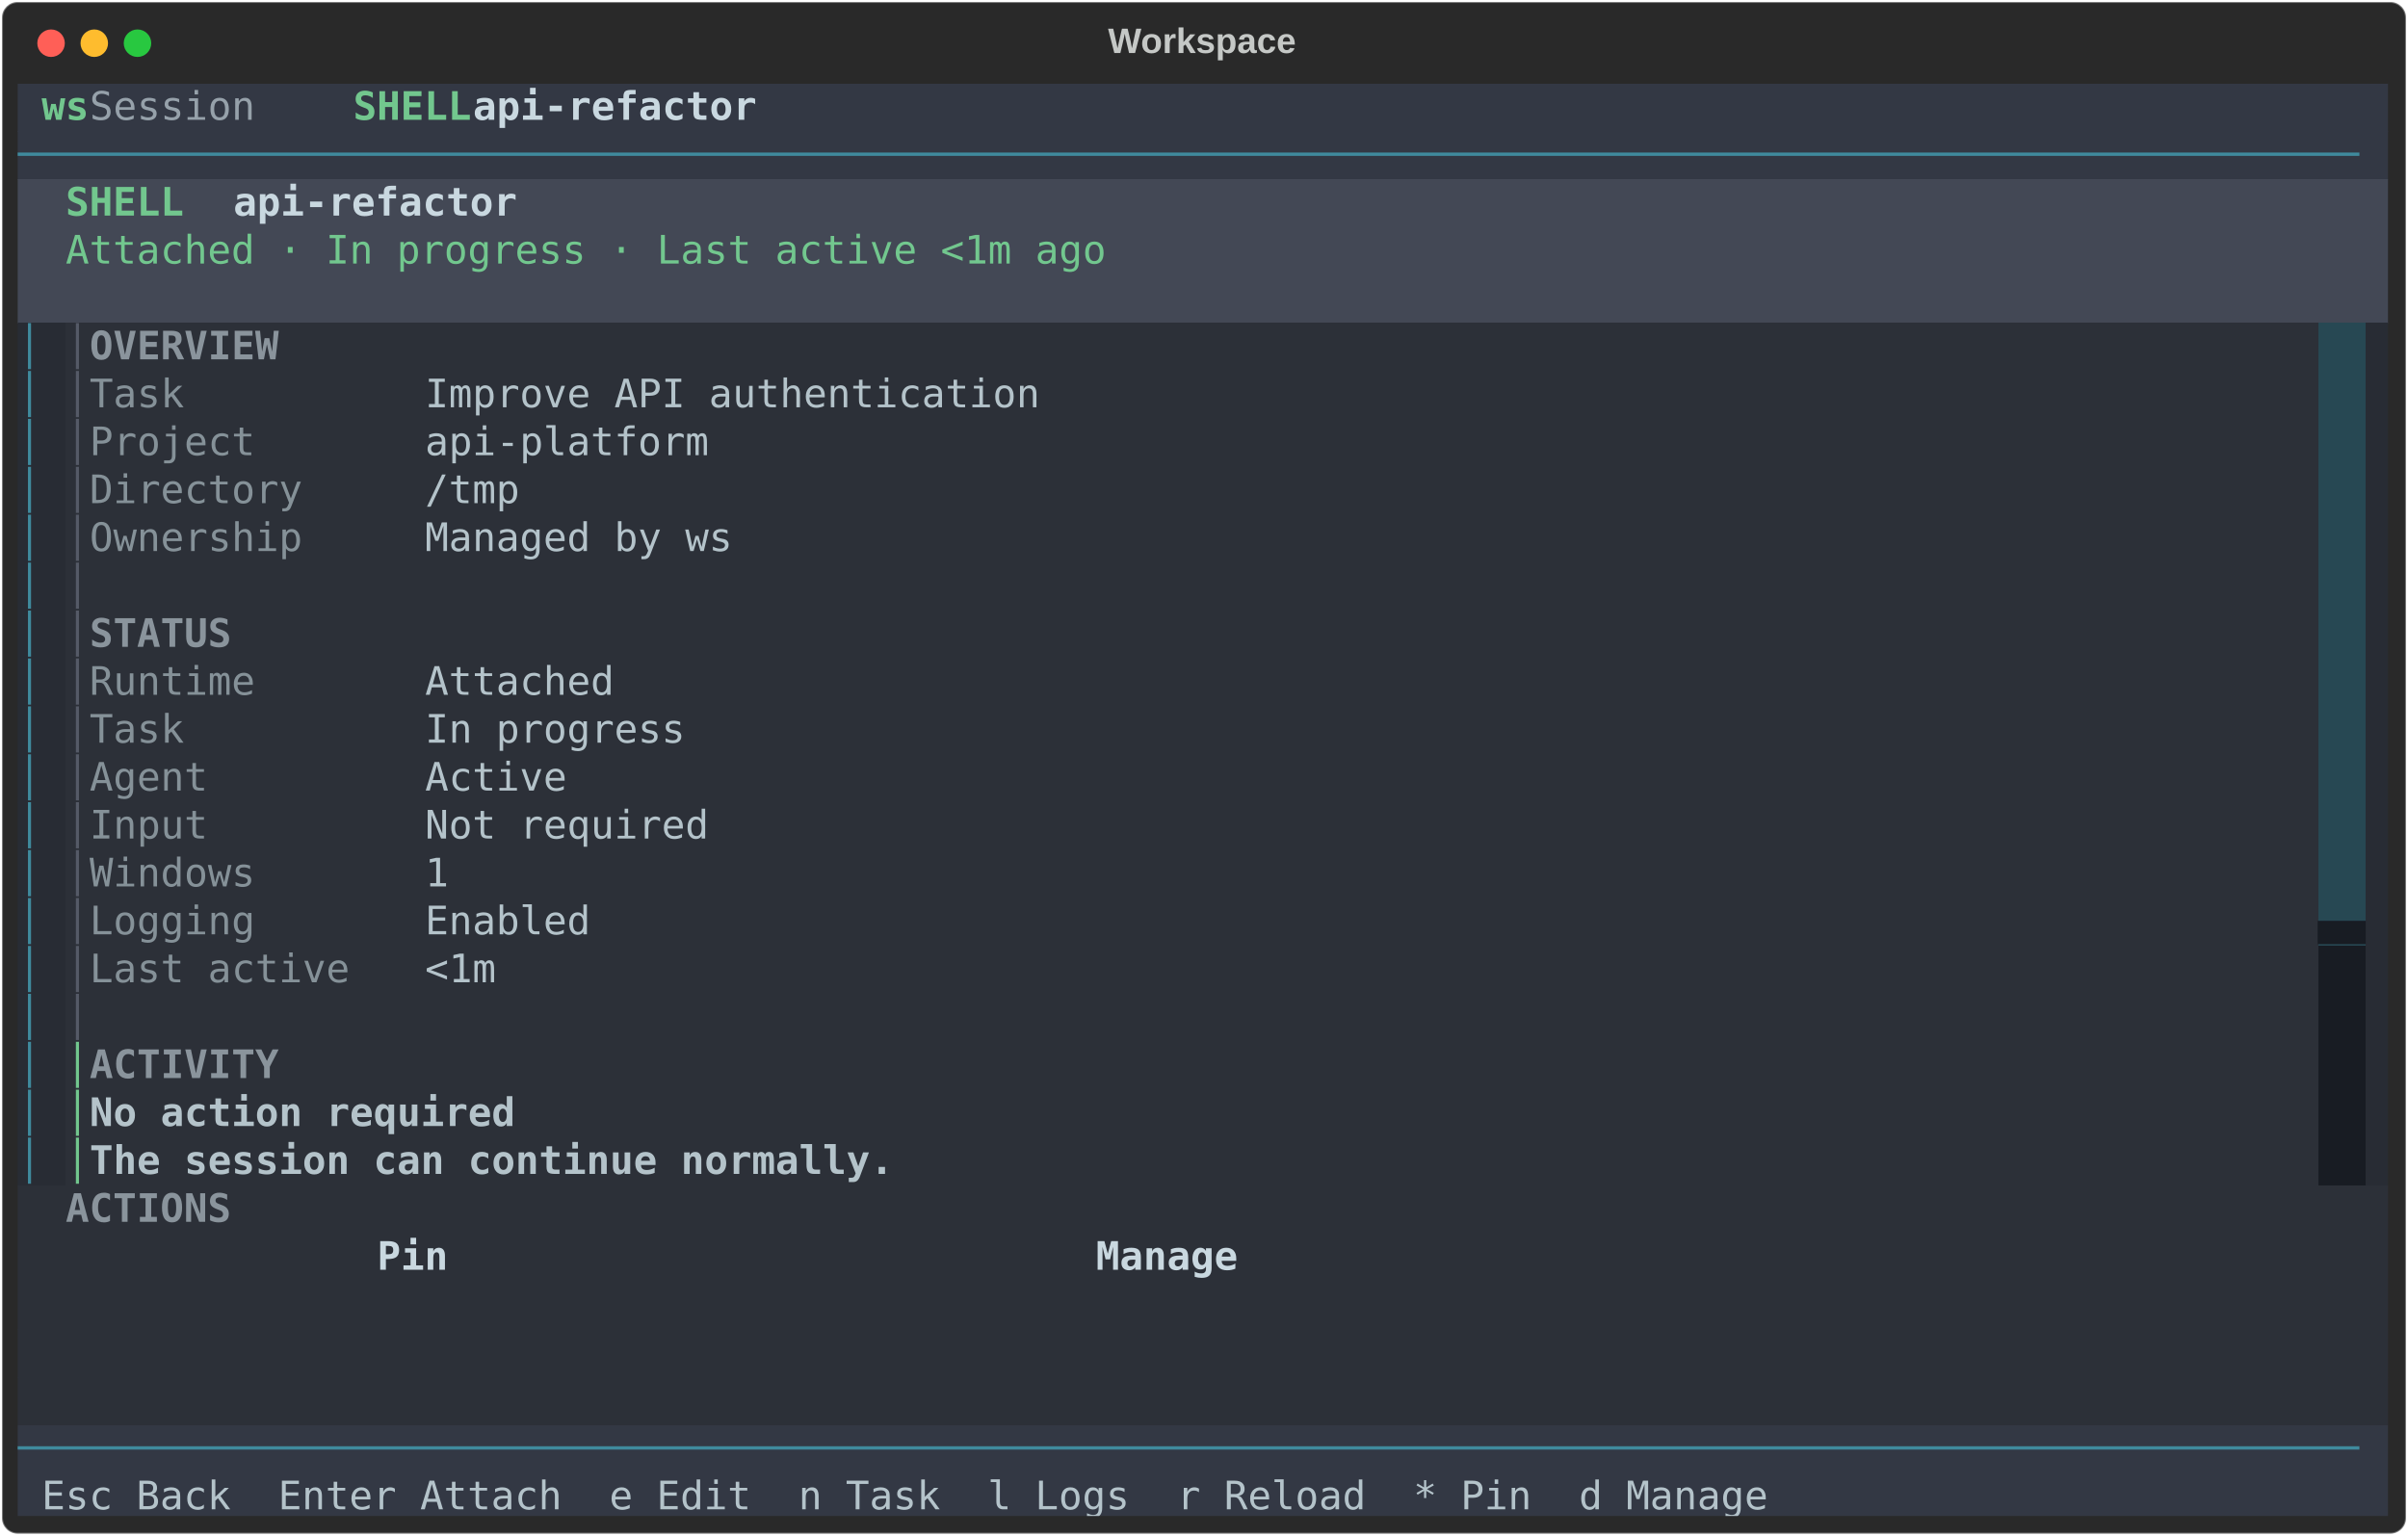
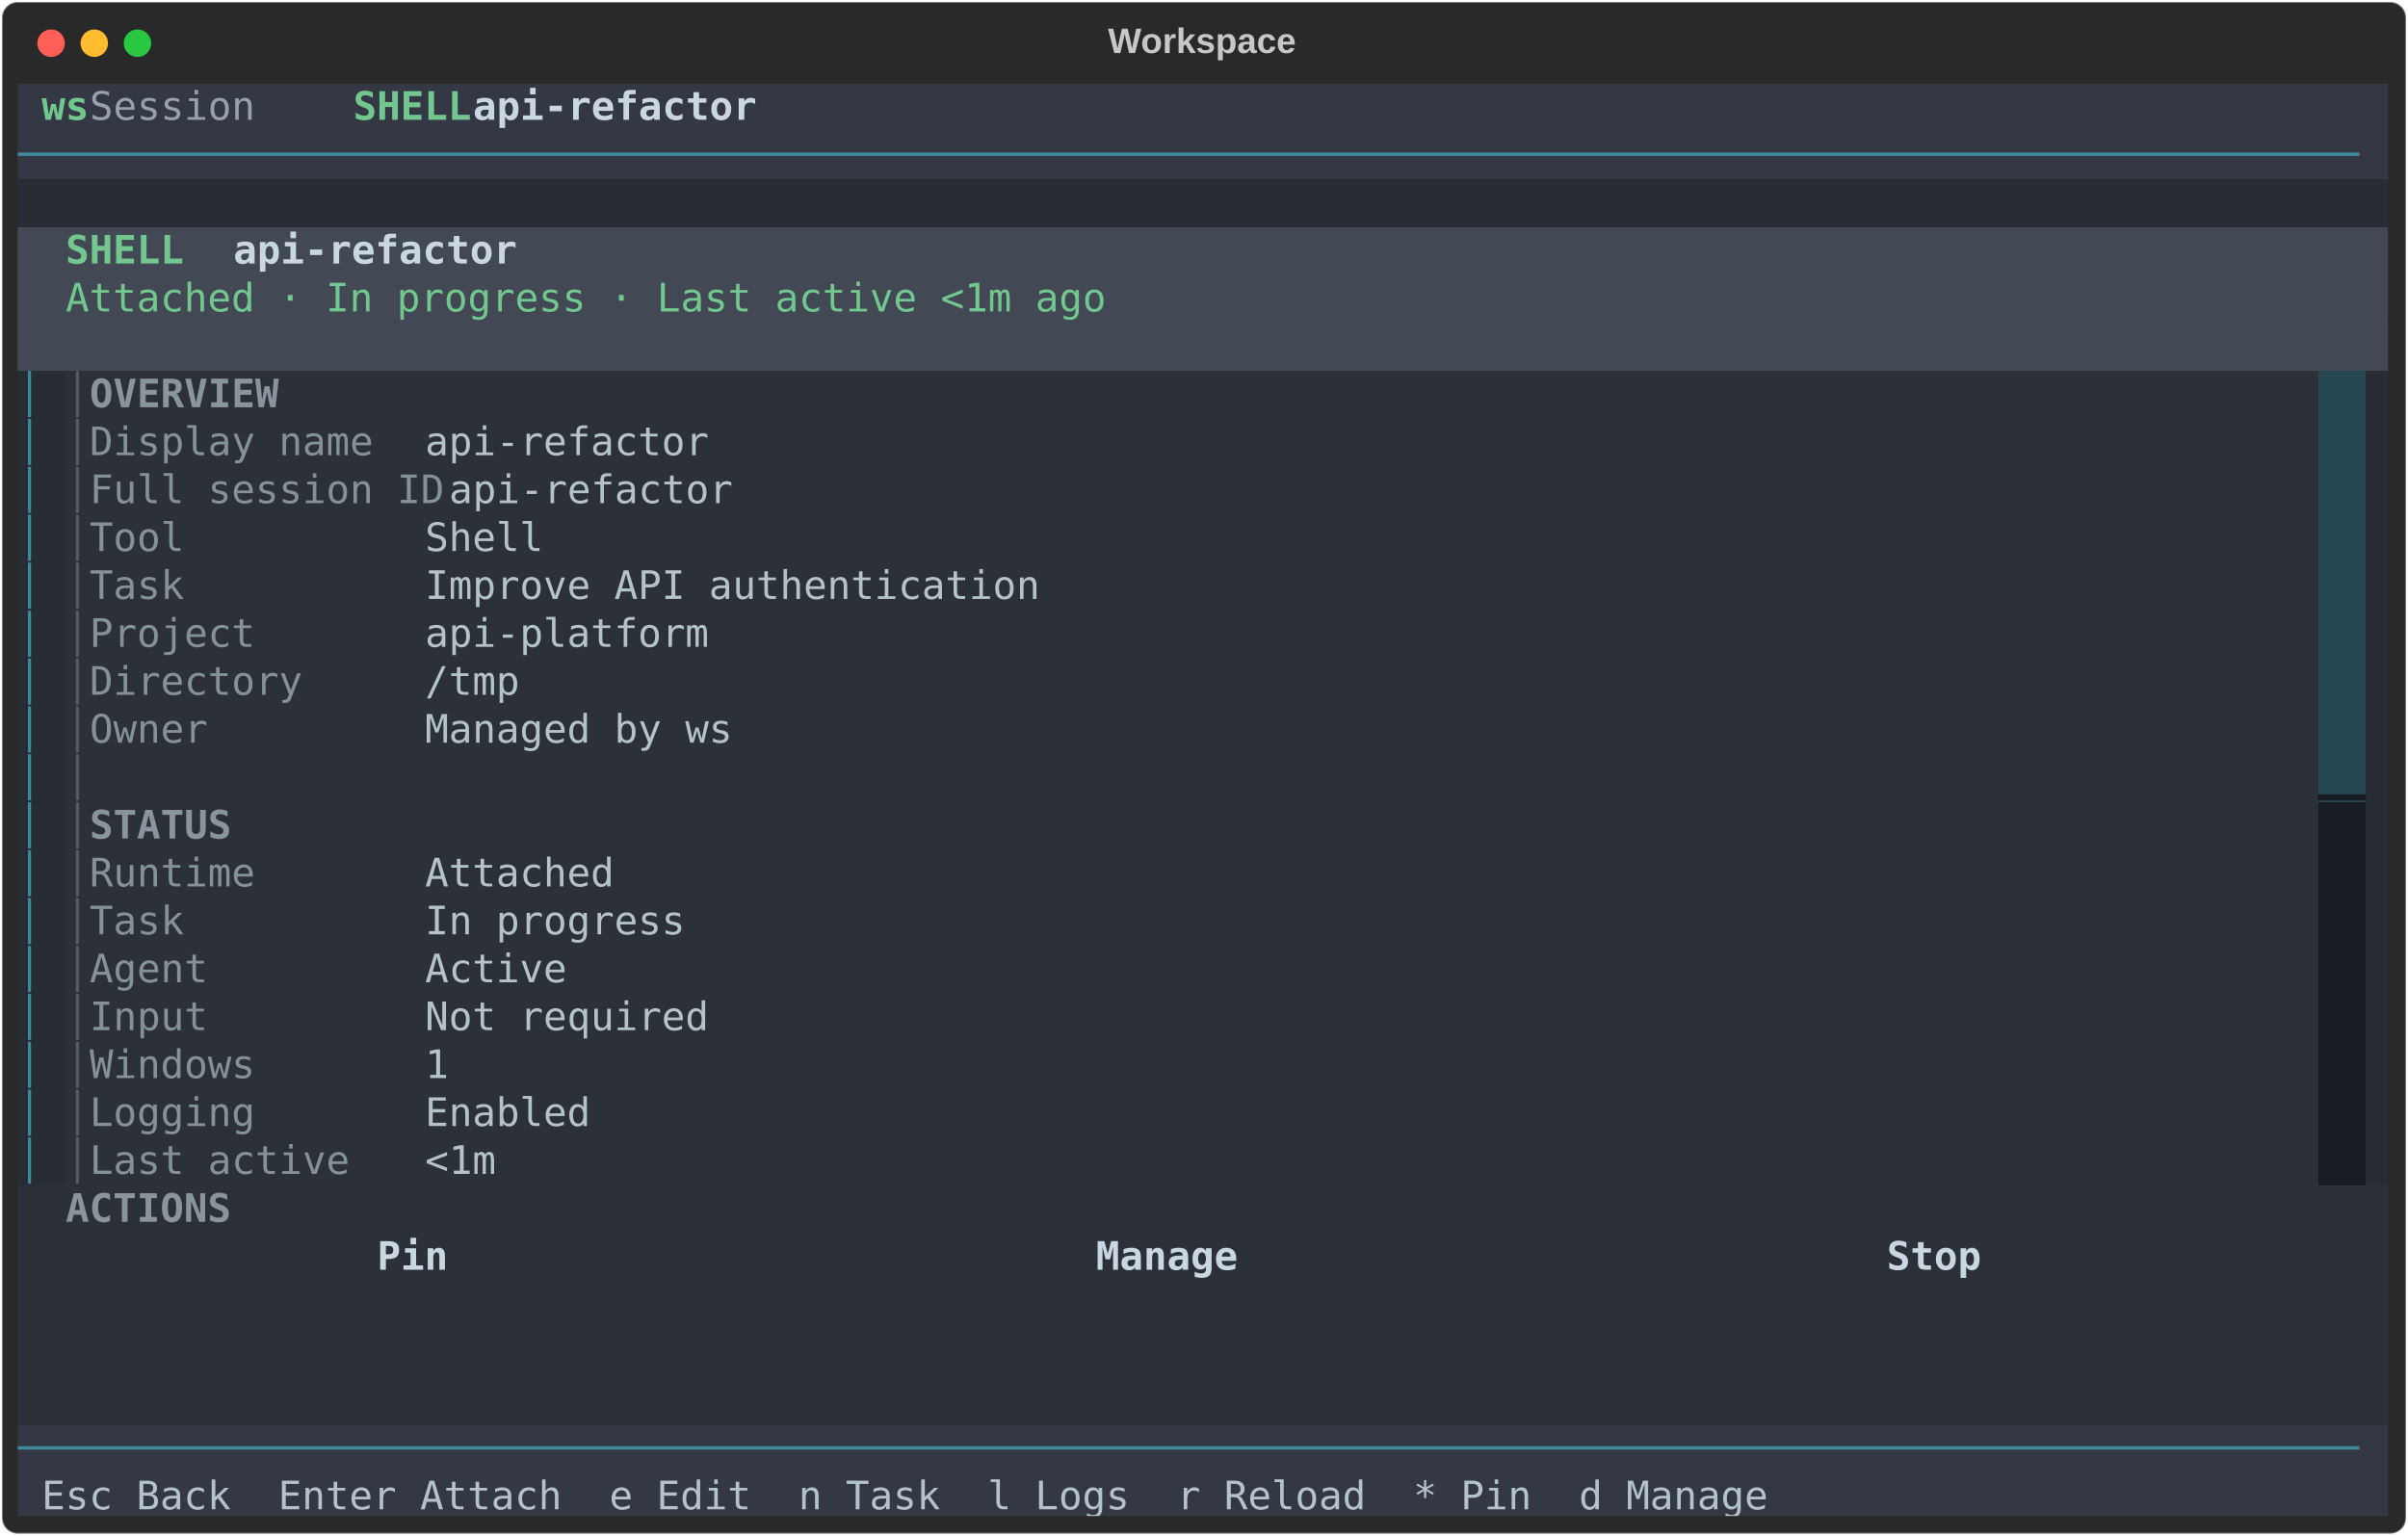
<svg xmlns="http://www.w3.org/2000/svg" class="rich-terminal" viewBox="0 0 1226 782.0">
  <style>

    @font-face {
        font-family: "Fira Code";
        src: local("FiraCode-Regular"),
                url("https://cdnjs.cloudflare.com/ajax/libs/firacode/6.2.0/woff2/FiraCode-Regular.woff2") format("woff2"),
                url("https://cdnjs.cloudflare.com/ajax/libs/firacode/6.2.0/woff/FiraCode-Regular.woff") format("woff");
        font-style: normal;
        font-weight: 400;
    }
    @font-face {
        font-family: "Fira Code";
        src: local("FiraCode-Bold"),
                url("https://cdnjs.cloudflare.com/ajax/libs/firacode/6.2.0/woff2/FiraCode-Bold.woff2") format("woff2"),
                url("https://cdnjs.cloudflare.com/ajax/libs/firacode/6.2.0/woff/FiraCode-Bold.woff") format("woff");
        font-style: bold;
        font-weight: 700;
    }

    .terminal-matrix {
        font-family: Fira Code, monospace;
        font-size: 20px;
        line-height: 24.4px;
        font-variant-east-asian: full-width;
    }

    .terminal-title {
        font-size: 18px;
        font-weight: bold;
        font-family: arial;
    }

    .terminal-r1 { fill: #c5c8c6 }
.terminal-r2 { fill: #72c78e;font-weight: bold }
.terminal-r3 { fill: #96a1aa }
.terminal-r4 { fill: #c9d8e0;font-weight: bold }
.terminal-r5 { fill: #3f8a9d }
.terminal-r6 { fill: #72c78e }
.terminal-r7 { fill: #c9d8e0 }
.terminal-r8 { fill: #555a67 }
.terminal-r9 { fill: #8a949c;font-weight: bold }
.terminal-r10 { fill: #282c34 }
.terminal-r11 { fill: #859198 }
.terminal-r12 { fill: #b4c3ca }
.terminal-r13 { fill: #181c23 }
- .terminal-r14 { fill: #b4c3ca;font-weight: bold }
+ .terminal-r14 { fill: #e8b44c }
    </style>
  <defs>
    <clipPath id="terminal-clip-terminal">
      <rect x="0" y="0" width="1206.8" height="731.0" />
    </clipPath>
    <clipPath id="terminal-line-0">
      <rect x="0" y="1.5" width="1207.8" height="24.65" />
    </clipPath>
    <clipPath id="terminal-line-1">
      <rect x="0" y="25.9" width="1207.8" height="24.65" />
    </clipPath>
    <clipPath id="terminal-line-2">
      <rect x="0" y="50.3" width="1207.8" height="24.65" />
    </clipPath>
    <clipPath id="terminal-line-3">
      <rect x="0" y="74.7" width="1207.8" height="24.65" />
    </clipPath>
    <clipPath id="terminal-line-4">
      <rect x="0" y="99.1" width="1207.8" height="24.65" />
    </clipPath>
    <clipPath id="terminal-line-5">
      <rect x="0" y="123.5" width="1207.8" height="24.65" />
    </clipPath>
    <clipPath id="terminal-line-6">
      <rect x="0" y="147.9" width="1207.8" height="24.65" />
    </clipPath>
    <clipPath id="terminal-line-7">
      <rect x="0" y="172.3" width="1207.8" height="24.65" />
    </clipPath>
    <clipPath id="terminal-line-8">
      <rect x="0" y="196.7" width="1207.8" height="24.65" />
    </clipPath>
    <clipPath id="terminal-line-9">
      <rect x="0" y="221.1" width="1207.8" height="24.65" />
    </clipPath>
    <clipPath id="terminal-line-10">
      <rect x="0" y="245.5" width="1207.8" height="24.65" />
    </clipPath>
    <clipPath id="terminal-line-11">
      <rect x="0" y="269.9" width="1207.8" height="24.65" />
    </clipPath>
    <clipPath id="terminal-line-12">
      <rect x="0" y="294.3" width="1207.8" height="24.65" />
    </clipPath>
    <clipPath id="terminal-line-13">
      <rect x="0" y="318.7" width="1207.8" height="24.65" />
    </clipPath>
    <clipPath id="terminal-line-14">
      <rect x="0" y="343.1" width="1207.8" height="24.65" />
    </clipPath>
    <clipPath id="terminal-line-15">
      <rect x="0" y="367.5" width="1207.8" height="24.65" />
    </clipPath>
    <clipPath id="terminal-line-16">
      <rect x="0" y="391.9" width="1207.8" height="24.65" />
    </clipPath>
    <clipPath id="terminal-line-17">
      <rect x="0" y="416.3" width="1207.8" height="24.65" />
    </clipPath>
    <clipPath id="terminal-line-18">
      <rect x="0" y="440.7" width="1207.8" height="24.65" />
    </clipPath>
    <clipPath id="terminal-line-19">
      <rect x="0" y="465.1" width="1207.8" height="24.65" />
    </clipPath>
    <clipPath id="terminal-line-20">
      <rect x="0" y="489.5" width="1207.8" height="24.65" />
    </clipPath>
    <clipPath id="terminal-line-21">
      <rect x="0" y="513.9" width="1207.8" height="24.65" />
    </clipPath>
    <clipPath id="terminal-line-22">
      <rect x="0" y="538.3" width="1207.8" height="24.65" />
    </clipPath>
    <clipPath id="terminal-line-23">
      <rect x="0" y="562.7" width="1207.8" height="24.65" />
    </clipPath>
    <clipPath id="terminal-line-24">
      <rect x="0" y="587.1" width="1207.8" height="24.65" />
    </clipPath>
    <clipPath id="terminal-line-25">
      <rect x="0" y="611.5" width="1207.8" height="24.65" />
    </clipPath>
    <clipPath id="terminal-line-26">
      <rect x="0" y="635.9" width="1207.8" height="24.65" />
    </clipPath>
    <clipPath id="terminal-line-27">
      <rect x="0" y="660.3" width="1207.8" height="24.65" />
    </clipPath>
    <clipPath id="terminal-line-28">
      <rect x="0" y="684.7" width="1207.8" height="24.65" />
    </clipPath>
  </defs>
  <rect fill="#292929" stroke="rgba(255,255,255,0.35)" stroke-width="1" x="1" y="1" width="1224" height="780" rx="8" />
  <text class="terminal-title" fill="#c5c8c6" text-anchor="middle" x="612" y="27">Workspace</text>
  <g transform="translate(26,22)">
    <circle cx="0" cy="0" r="7" fill="#ff5f57" />
    <circle cx="22" cy="0" r="7" fill="#febc2e" />
    <circle cx="44" cy="0" r="7" fill="#28c840" />
  </g>
  <g transform="translate(9, 41)" clip-path="url(#terminal-clip-terminal)">
    <rect fill="#333844" x="0" y="1.5" width="12.2" height="24.65" shape-rendering="crispEdges" />
    <rect fill="#333844" x="12.2" y="1.5" width="24.4" height="24.65" shape-rendering="crispEdges" />
    <rect fill="#333844" x="36.6" y="1.5" width="134.2" height="24.65" shape-rendering="crispEdges" />
    <rect fill="#333844" x="170.8" y="1.5" width="61" height="24.65" shape-rendering="crispEdges" />
    <rect fill="#333844" x="231.8" y="1.5" width="170.8" height="24.65" shape-rendering="crispEdges" />
    <rect fill="#333844" x="402.6" y="1.5" width="805.2" height="24.65" shape-rendering="crispEdges" />
    <rect fill="#333844" x="0" y="25.9" width="1207.8" height="24.65" shape-rendering="crispEdges" />
-     <rect fill="#434855" x="0" y="50.3" width="24.4" height="24.65" shape-rendering="crispEdges" />
-     <rect fill="#434855" x="24.4" y="50.3" width="85.4" height="24.65" shape-rendering="crispEdges" />
-     <rect fill="#434855" x="109.8" y="50.3" width="146.4" height="24.65" shape-rendering="crispEdges" />
-     <rect fill="#434855" x="256.2" y="50.3" width="951.6" height="24.65" shape-rendering="crispEdges" />
+     <rect fill="#282c34" x="0" y="50.3" width="1207.8" height="24.65" shape-rendering="crispEdges" />
    <rect fill="#434855" x="0" y="74.7" width="24.4" height="24.65" shape-rendering="crispEdges" />
-     <rect fill="#434855" x="24.4" y="74.7" width="536.8" height="24.65" shape-rendering="crispEdges" />
-     <rect fill="#434855" x="561.2" y="74.7" width="646.6" height="24.65" shape-rendering="crispEdges" />
+     <rect fill="#434855" x="24.4" y="74.7" width="85.4" height="24.65" shape-rendering="crispEdges" />
+     <rect fill="#434855" x="109.8" y="74.7" width="146.4" height="24.65" shape-rendering="crispEdges" />
+     <rect fill="#434855" x="256.2" y="74.7" width="951.6" height="24.65" shape-rendering="crispEdges" />
    <rect fill="#434855" x="0" y="99.1" width="24.4" height="24.65" shape-rendering="crispEdges" />
-     <rect fill="#434855" x="24.4" y="99.1" width="1159" height="24.65" shape-rendering="crispEdges" />
-     <rect fill="#434855" x="1183.4" y="99.1" width="24.4" height="24.65" shape-rendering="crispEdges" />
-     <rect fill="#282c34" x="0" y="123.5" width="12.2" height="24.65" shape-rendering="crispEdges" />
-     <rect fill="#282c34" x="12.2" y="123.5" width="12.2" height="24.65" shape-rendering="crispEdges" />
-     <rect fill="#2c3038" x="24.4" y="123.5" width="12.2" height="24.65" shape-rendering="crispEdges" />
-     <rect fill="#2c3038" x="36.6" y="123.5" width="97.6" height="24.65" shape-rendering="crispEdges" />
-     <rect fill="#2c3038" x="134.2" y="123.5" width="1037" height="24.65" shape-rendering="crispEdges" />
-     <rect fill="#274853" x="1171.2" y="123.5" width="24.4" height="24.65" shape-rendering="crispEdges" />
-     <rect fill="#282c34" x="1195.6" y="123.5" width="12.2" height="24.65" shape-rendering="crispEdges" />
+     <rect fill="#434855" x="24.4" y="99.1" width="536.8" height="24.65" shape-rendering="crispEdges" />
+     <rect fill="#434855" x="561.2" y="99.1" width="646.6" height="24.65" shape-rendering="crispEdges" />
+     <rect fill="#434855" x="0" y="123.5" width="24.4" height="24.65" shape-rendering="crispEdges" />
+     <rect fill="#434855" x="24.4" y="123.5" width="1159" height="24.65" shape-rendering="crispEdges" />
+     <rect fill="#434855" x="1183.4" y="123.5" width="24.4" height="24.65" shape-rendering="crispEdges" />
    <rect fill="#282c34" x="0" y="147.9" width="12.2" height="24.65" shape-rendering="crispEdges" />
    <rect fill="#282c34" x="12.2" y="147.9" width="12.2" height="24.65" shape-rendering="crispEdges" />
    <rect fill="#2c3038" x="24.4" y="147.9" width="12.2" height="24.65" shape-rendering="crispEdges" />
-     <rect fill="#2c3038" x="36.6" y="147.9" width="170.8" height="24.65" shape-rendering="crispEdges" />
-     <rect fill="#2c3038" x="207.4" y="147.9" width="317.2" height="24.65" shape-rendering="crispEdges" />
-     <rect fill="#2c3038" x="524.6" y="147.9" width="646.6" height="24.65" shape-rendering="crispEdges" />
+     <rect fill="#2c3038" x="36.6" y="147.9" width="97.6" height="24.65" shape-rendering="crispEdges" />
+     <rect fill="#2c3038" x="134.2" y="147.9" width="1037" height="24.65" shape-rendering="crispEdges" />
    <rect fill="#274853" x="1171.2" y="147.9" width="24.4" height="24.65" shape-rendering="crispEdges" />
    <rect fill="#282c34" x="1195.6" y="147.9" width="12.2" height="24.65" shape-rendering="crispEdges" />
    <rect fill="#282c34" x="0" y="172.3" width="12.2" height="24.65" shape-rendering="crispEdges" />
    <rect fill="#282c34" x="12.2" y="172.3" width="12.2" height="24.65" shape-rendering="crispEdges" />
    <rect fill="#2c3038" x="24.4" y="172.3" width="12.2" height="24.65" shape-rendering="crispEdges" />
    <rect fill="#2c3038" x="36.6" y="172.3" width="170.8" height="24.65" shape-rendering="crispEdges" />
    <rect fill="#2c3038" x="207.4" y="172.3" width="146.4" height="24.65" shape-rendering="crispEdges" />
    <rect fill="#2c3038" x="353.8" y="172.3" width="817.4" height="24.65" shape-rendering="crispEdges" />
    <rect fill="#274853" x="1171.2" y="172.3" width="24.4" height="24.65" shape-rendering="crispEdges" />
    <rect fill="#282c34" x="1195.6" y="172.3" width="12.2" height="24.65" shape-rendering="crispEdges" />
    <rect fill="#282c34" x="0" y="196.7" width="12.2" height="24.65" shape-rendering="crispEdges" />
    <rect fill="#282c34" x="12.2" y="196.7" width="12.2" height="24.65" shape-rendering="crispEdges" />
    <rect fill="#2c3038" x="24.4" y="196.7" width="12.2" height="24.65" shape-rendering="crispEdges" />
-     <rect fill="#2c3038" x="36.6" y="196.7" width="170.8" height="24.65" shape-rendering="crispEdges" />
-     <rect fill="#2c3038" x="207.4" y="196.7" width="48.8" height="24.65" shape-rendering="crispEdges" />
-     <rect fill="#2c3038" x="256.2" y="196.7" width="915" height="24.65" shape-rendering="crispEdges" />
+     <rect fill="#2c3038" x="36.6" y="196.7" width="183" height="24.65" shape-rendering="crispEdges" />
+     <rect fill="#2c3038" x="219.6" y="196.7" width="146.4" height="24.65" shape-rendering="crispEdges" />
+     <rect fill="#2c3038" x="366" y="196.7" width="805.2" height="24.65" shape-rendering="crispEdges" />
    <rect fill="#274853" x="1171.2" y="196.7" width="24.4" height="24.65" shape-rendering="crispEdges" />
    <rect fill="#282c34" x="1195.6" y="196.7" width="12.2" height="24.65" shape-rendering="crispEdges" />
    <rect fill="#282c34" x="0" y="221.1" width="12.2" height="24.65" shape-rendering="crispEdges" />
    <rect fill="#282c34" x="12.2" y="221.1" width="12.2" height="24.65" shape-rendering="crispEdges" />
    <rect fill="#2c3038" x="24.4" y="221.1" width="12.2" height="24.65" shape-rendering="crispEdges" />
    <rect fill="#2c3038" x="36.6" y="221.1" width="170.8" height="24.65" shape-rendering="crispEdges" />
-     <rect fill="#2c3038" x="207.4" y="221.1" width="158.6" height="24.65" shape-rendering="crispEdges" />
-     <rect fill="#2c3038" x="366" y="221.1" width="805.2" height="24.65" shape-rendering="crispEdges" />
+     <rect fill="#2c3038" x="207.4" y="221.1" width="61" height="24.65" shape-rendering="crispEdges" />
+     <rect fill="#2c3038" x="268.4" y="221.1" width="902.8" height="24.65" shape-rendering="crispEdges" />
    <rect fill="#274853" x="1171.2" y="221.1" width="24.4" height="24.65" shape-rendering="crispEdges" />
    <rect fill="#282c34" x="1195.6" y="221.1" width="12.2" height="24.65" shape-rendering="crispEdges" />
    <rect fill="#282c34" x="0" y="245.5" width="12.2" height="24.65" shape-rendering="crispEdges" />
    <rect fill="#282c34" x="12.2" y="245.5" width="12.2" height="24.65" shape-rendering="crispEdges" />
    <rect fill="#2c3038" x="24.4" y="245.5" width="12.2" height="24.65" shape-rendering="crispEdges" />
-     <rect fill="#2c3038" x="36.6" y="245.5" width="0" height="24.65" shape-rendering="crispEdges" />
-     <rect fill="#2c3038" x="36.6" y="245.5" width="1134.6" height="24.65" shape-rendering="crispEdges" />
+     <rect fill="#2c3038" x="36.6" y="245.5" width="170.8" height="24.65" shape-rendering="crispEdges" />
+     <rect fill="#2c3038" x="207.4" y="245.5" width="317.2" height="24.65" shape-rendering="crispEdges" />
+     <rect fill="#2c3038" x="524.6" y="245.5" width="646.6" height="24.65" shape-rendering="crispEdges" />
    <rect fill="#274853" x="1171.2" y="245.5" width="24.4" height="24.65" shape-rendering="crispEdges" />
    <rect fill="#282c34" x="1195.6" y="245.5" width="12.2" height="24.65" shape-rendering="crispEdges" />
    <rect fill="#282c34" x="0" y="269.9" width="12.2" height="24.65" shape-rendering="crispEdges" />
    <rect fill="#282c34" x="12.2" y="269.9" width="12.2" height="24.65" shape-rendering="crispEdges" />
    <rect fill="#2c3038" x="24.4" y="269.9" width="12.2" height="24.65" shape-rendering="crispEdges" />
-     <rect fill="#2c3038" x="36.6" y="269.9" width="73.2" height="24.65" shape-rendering="crispEdges" />
-     <rect fill="#2c3038" x="109.8" y="269.9" width="1061.4" height="24.65" shape-rendering="crispEdges" />
+     <rect fill="#2c3038" x="36.6" y="269.9" width="170.8" height="24.65" shape-rendering="crispEdges" />
+     <rect fill="#2c3038" x="207.4" y="269.9" width="146.4" height="24.65" shape-rendering="crispEdges" />
+     <rect fill="#2c3038" x="353.8" y="269.9" width="817.4" height="24.65" shape-rendering="crispEdges" />
    <rect fill="#274853" x="1171.2" y="269.9" width="24.4" height="24.65" shape-rendering="crispEdges" />
    <rect fill="#282c34" x="1195.6" y="269.9" width="12.2" height="24.65" shape-rendering="crispEdges" />
    <rect fill="#282c34" x="0" y="294.3" width="12.2" height="24.65" shape-rendering="crispEdges" />
    <rect fill="#282c34" x="12.2" y="294.3" width="12.2" height="24.65" shape-rendering="crispEdges" />
    <rect fill="#2c3038" x="24.4" y="294.3" width="12.2" height="24.65" shape-rendering="crispEdges" />
    <rect fill="#2c3038" x="36.6" y="294.3" width="170.8" height="24.65" shape-rendering="crispEdges" />
-     <rect fill="#2c3038" x="207.4" y="294.3" width="97.6" height="24.65" shape-rendering="crispEdges" />
-     <rect fill="#2c3038" x="305" y="294.3" width="866.2" height="24.65" shape-rendering="crispEdges" />
+     <rect fill="#2c3038" x="207.4" y="294.3" width="48.8" height="24.65" shape-rendering="crispEdges" />
+     <rect fill="#2c3038" x="256.2" y="294.3" width="915" height="24.65" shape-rendering="crispEdges" />
    <rect fill="#274853" x="1171.2" y="294.3" width="24.4" height="24.65" shape-rendering="crispEdges" />
    <rect fill="#282c34" x="1195.6" y="294.3" width="12.2" height="24.65" shape-rendering="crispEdges" />
    <rect fill="#282c34" x="0" y="318.7" width="12.2" height="24.65" shape-rendering="crispEdges" />
    <rect fill="#282c34" x="12.2" y="318.7" width="12.2" height="24.65" shape-rendering="crispEdges" />
    <rect fill="#2c3038" x="24.4" y="318.7" width="12.2" height="24.65" shape-rendering="crispEdges" />
    <rect fill="#2c3038" x="36.6" y="318.7" width="170.8" height="24.65" shape-rendering="crispEdges" />
-     <rect fill="#2c3038" x="207.4" y="318.7" width="134.2" height="24.65" shape-rendering="crispEdges" />
-     <rect fill="#2c3038" x="341.6" y="318.7" width="829.6" height="24.65" shape-rendering="crispEdges" />
+     <rect fill="#2c3038" x="207.4" y="318.7" width="158.6" height="24.65" shape-rendering="crispEdges" />
+     <rect fill="#2c3038" x="366" y="318.7" width="805.2" height="24.65" shape-rendering="crispEdges" />
    <rect fill="#274853" x="1171.2" y="318.7" width="24.4" height="24.65" shape-rendering="crispEdges" />
    <rect fill="#282c34" x="1195.6" y="318.7" width="12.2" height="24.65" shape-rendering="crispEdges" />
    <rect fill="#282c34" x="0" y="343.1" width="12.2" height="24.65" shape-rendering="crispEdges" />
    <rect fill="#282c34" x="12.2" y="343.1" width="12.2" height="24.65" shape-rendering="crispEdges" />
    <rect fill="#2c3038" x="24.4" y="343.1" width="12.2" height="24.65" shape-rendering="crispEdges" />
-     <rect fill="#2c3038" x="36.6" y="343.1" width="170.8" height="24.65" shape-rendering="crispEdges" />
-     <rect fill="#2c3038" x="207.4" y="343.1" width="73.2" height="24.65" shape-rendering="crispEdges" />
-     <rect fill="#2c3038" x="280.6" y="343.1" width="890.6" height="24.65" shape-rendering="crispEdges" />
+     <rect fill="#2c3038" x="36.6" y="343.1" width="0" height="24.65" shape-rendering="crispEdges" />
+     <rect fill="#2c3038" x="36.6" y="343.1" width="1134.6" height="24.65" shape-rendering="crispEdges" />
    <rect fill="#274853" x="1171.2" y="343.1" width="24.4" height="24.65" shape-rendering="crispEdges" />
    <rect fill="#282c34" x="1195.6" y="343.1" width="12.2" height="24.65" shape-rendering="crispEdges" />
    <rect fill="#282c34" x="0" y="367.5" width="12.2" height="24.65" shape-rendering="crispEdges" />
    <rect fill="#282c34" x="12.2" y="367.5" width="12.2" height="24.65" shape-rendering="crispEdges" />
    <rect fill="#2c3038" x="24.4" y="367.5" width="12.2" height="24.65" shape-rendering="crispEdges" />
-     <rect fill="#2c3038" x="36.6" y="367.5" width="170.8" height="24.65" shape-rendering="crispEdges" />
-     <rect fill="#2c3038" x="207.4" y="367.5" width="146.4" height="24.65" shape-rendering="crispEdges" />
-     <rect fill="#2c3038" x="353.8" y="367.5" width="817.4" height="24.65" shape-rendering="crispEdges" />
-     <rect fill="#274853" x="1171.2" y="367.5" width="24.4" height="24.65" shape-rendering="crispEdges" />
+     <rect fill="#2c3038" x="36.6" y="367.5" width="73.2" height="24.65" shape-rendering="crispEdges" />
+     <rect fill="#2c3038" x="109.8" y="367.5" width="1061.4" height="24.65" shape-rendering="crispEdges" />
+     <rect fill="#181c23" x="1171.2" y="367.5" width="24.4" height="24.65" shape-rendering="crispEdges" />
    <rect fill="#282c34" x="1195.6" y="367.5" width="12.2" height="24.65" shape-rendering="crispEdges" />
    <rect fill="#282c34" x="0" y="391.9" width="12.2" height="24.65" shape-rendering="crispEdges" />
    <rect fill="#282c34" x="12.2" y="391.9" width="12.2" height="24.65" shape-rendering="crispEdges" />
    <rect fill="#2c3038" x="24.4" y="391.9" width="12.2" height="24.65" shape-rendering="crispEdges" />
    <rect fill="#2c3038" x="36.6" y="391.9" width="170.8" height="24.65" shape-rendering="crispEdges" />
-     <rect fill="#2c3038" x="207.4" y="391.9" width="12.2" height="24.65" shape-rendering="crispEdges" />
-     <rect fill="#2c3038" x="219.6" y="391.9" width="951.6" height="24.65" shape-rendering="crispEdges" />
-     <rect fill="#274853" x="1171.2" y="391.9" width="24.4" height="24.65" shape-rendering="crispEdges" />
+     <rect fill="#2c3038" x="207.4" y="391.9" width="97.6" height="24.65" shape-rendering="crispEdges" />
+     <rect fill="#2c3038" x="305" y="391.9" width="866.2" height="24.65" shape-rendering="crispEdges" />
+     <rect fill="#181c23" x="1171.2" y="391.9" width="24.4" height="24.65" shape-rendering="crispEdges" />
    <rect fill="#282c34" x="1195.6" y="391.9" width="12.2" height="24.65" shape-rendering="crispEdges" />
    <rect fill="#282c34" x="0" y="416.3" width="12.2" height="24.65" shape-rendering="crispEdges" />
    <rect fill="#282c34" x="12.2" y="416.3" width="12.2" height="24.65" shape-rendering="crispEdges" />
    <rect fill="#2c3038" x="24.4" y="416.3" width="12.2" height="24.65" shape-rendering="crispEdges" />
    <rect fill="#2c3038" x="36.6" y="416.3" width="170.8" height="24.65" shape-rendering="crispEdges" />
-     <rect fill="#2c3038" x="207.4" y="416.3" width="85.4" height="24.65" shape-rendering="crispEdges" />
-     <rect fill="#2c3038" x="292.8" y="416.3" width="878.4" height="24.65" shape-rendering="crispEdges" />
-     <rect fill="#274853" x="1171.2" y="416.3" width="24.4" height="24.65" shape-rendering="crispEdges" />
+     <rect fill="#2c3038" x="207.4" y="416.3" width="134.2" height="24.65" shape-rendering="crispEdges" />
+     <rect fill="#2c3038" x="341.6" y="416.3" width="829.6" height="24.65" shape-rendering="crispEdges" />
+     <rect fill="#181c23" x="1171.2" y="416.3" width="24.4" height="24.65" shape-rendering="crispEdges" />
    <rect fill="#282c34" x="1195.6" y="416.3" width="12.2" height="24.65" shape-rendering="crispEdges" />
    <rect fill="#282c34" x="0" y="440.7" width="12.2" height="24.65" shape-rendering="crispEdges" />
    <rect fill="#282c34" x="12.2" y="440.7" width="12.2" height="24.65" shape-rendering="crispEdges" />
    <rect fill="#2c3038" x="24.4" y="440.7" width="12.2" height="24.65" shape-rendering="crispEdges" />
    <rect fill="#2c3038" x="36.6" y="440.7" width="170.8" height="24.65" shape-rendering="crispEdges" />
-     <rect fill="#2c3038" x="207.4" y="440.7" width="36.6" height="24.65" shape-rendering="crispEdges" />
-     <rect fill="#2c3038" x="244" y="440.7" width="927.2" height="24.65" shape-rendering="crispEdges" />
+     <rect fill="#2c3038" x="207.4" y="440.7" width="73.2" height="24.65" shape-rendering="crispEdges" />
+     <rect fill="#2c3038" x="280.6" y="440.7" width="890.6" height="24.65" shape-rendering="crispEdges" />
    <rect fill="#181c23" x="1171.2" y="440.7" width="24.4" height="24.65" shape-rendering="crispEdges" />
    <rect fill="#282c34" x="1195.6" y="440.7" width="12.2" height="24.65" shape-rendering="crispEdges" />
    <rect fill="#282c34" x="0" y="465.1" width="12.2" height="24.65" shape-rendering="crispEdges" />
    <rect fill="#282c34" x="12.2" y="465.1" width="12.2" height="24.65" shape-rendering="crispEdges" />
    <rect fill="#2c3038" x="24.4" y="465.1" width="12.2" height="24.65" shape-rendering="crispEdges" />
-     <rect fill="#2c3038" x="36.6" y="465.1" width="0" height="24.65" shape-rendering="crispEdges" />
-     <rect fill="#2c3038" x="36.6" y="465.1" width="1134.6" height="24.65" shape-rendering="crispEdges" />
+     <rect fill="#2c3038" x="36.6" y="465.1" width="170.8" height="24.65" shape-rendering="crispEdges" />
+     <rect fill="#2c3038" x="207.4" y="465.1" width="146.4" height="24.65" shape-rendering="crispEdges" />
+     <rect fill="#2c3038" x="353.8" y="465.1" width="817.4" height="24.65" shape-rendering="crispEdges" />
    <rect fill="#181c23" x="1171.2" y="465.1" width="24.4" height="24.65" shape-rendering="crispEdges" />
    <rect fill="#282c34" x="1195.6" y="465.1" width="12.2" height="24.65" shape-rendering="crispEdges" />
    <rect fill="#282c34" x="0" y="489.5" width="12.2" height="24.65" shape-rendering="crispEdges" />
    <rect fill="#282c34" x="12.2" y="489.5" width="12.2" height="24.65" shape-rendering="crispEdges" />
    <rect fill="#2c3038" x="24.4" y="489.5" width="12.2" height="24.65" shape-rendering="crispEdges" />
-     <rect fill="#2c3038" x="36.6" y="489.5" width="97.6" height="24.65" shape-rendering="crispEdges" />
-     <rect fill="#2c3038" x="134.2" y="489.5" width="1037" height="24.65" shape-rendering="crispEdges" />
+     <rect fill="#2c3038" x="36.6" y="489.5" width="170.8" height="24.65" shape-rendering="crispEdges" />
+     <rect fill="#2c3038" x="207.4" y="489.5" width="12.2" height="24.65" shape-rendering="crispEdges" />
+     <rect fill="#2c3038" x="219.6" y="489.5" width="951.6" height="24.65" shape-rendering="crispEdges" />
    <rect fill="#181c23" x="1171.2" y="489.5" width="24.4" height="24.65" shape-rendering="crispEdges" />
    <rect fill="#282c34" x="1195.6" y="489.5" width="12.2" height="24.65" shape-rendering="crispEdges" />
    <rect fill="#282c34" x="0" y="513.9" width="12.2" height="24.65" shape-rendering="crispEdges" />
    <rect fill="#282c34" x="12.2" y="513.9" width="12.2" height="24.65" shape-rendering="crispEdges" />
    <rect fill="#2c3038" x="24.4" y="513.9" width="12.2" height="24.65" shape-rendering="crispEdges" />
-     <rect fill="#2c3038" x="36.6" y="513.9" width="219.6" height="24.65" shape-rendering="crispEdges" />
-     <rect fill="#2c3038" x="256.2" y="513.9" width="915" height="24.65" shape-rendering="crispEdges" />
+     <rect fill="#2c3038" x="36.6" y="513.9" width="170.8" height="24.65" shape-rendering="crispEdges" />
+     <rect fill="#2c3038" x="207.4" y="513.9" width="85.4" height="24.65" shape-rendering="crispEdges" />
+     <rect fill="#2c3038" x="292.8" y="513.9" width="878.4" height="24.65" shape-rendering="crispEdges" />
    <rect fill="#181c23" x="1171.2" y="513.9" width="24.4" height="24.65" shape-rendering="crispEdges" />
    <rect fill="#282c34" x="1195.6" y="513.9" width="12.2" height="24.65" shape-rendering="crispEdges" />
    <rect fill="#282c34" x="0" y="538.3" width="12.2" height="24.65" shape-rendering="crispEdges" />
    <rect fill="#282c34" x="12.2" y="538.3" width="12.2" height="24.65" shape-rendering="crispEdges" />
    <rect fill="#2c3038" x="24.4" y="538.3" width="12.2" height="24.65" shape-rendering="crispEdges" />
-     <rect fill="#2c3038" x="36.6" y="538.3" width="414.8" height="24.65" shape-rendering="crispEdges" />
-     <rect fill="#2c3038" x="451.4" y="538.3" width="719.8" height="24.65" shape-rendering="crispEdges" />
+     <rect fill="#2c3038" x="36.6" y="538.3" width="170.8" height="24.65" shape-rendering="crispEdges" />
+     <rect fill="#2c3038" x="207.4" y="538.3" width="36.6" height="24.65" shape-rendering="crispEdges" />
+     <rect fill="#2c3038" x="244" y="538.3" width="927.2" height="24.65" shape-rendering="crispEdges" />
    <rect fill="#181c23" x="1171.2" y="538.3" width="24.4" height="24.65" shape-rendering="crispEdges" />
    <rect fill="#282c34" x="1195.6" y="538.3" width="12.2" height="24.65" shape-rendering="crispEdges" />
    <rect fill="#2c3038" x="0" y="562.7" width="24.4" height="24.65" shape-rendering="crispEdges" />
    <rect fill="#2c3038" x="24.4" y="562.7" width="85.4" height="24.65" shape-rendering="crispEdges" />
    <rect fill="#2c3038" x="109.8" y="562.7" width="1098" height="24.65" shape-rendering="crispEdges" />
    <rect fill="#2c3038" x="0" y="587.1" width="183" height="24.65" shape-rendering="crispEdges" />
    <rect fill="#2c3038" x="183" y="587.1" width="61" height="24.65" shape-rendering="crispEdges" />
    <rect fill="#2c3038" x="244" y="587.1" width="305" height="24.65" shape-rendering="crispEdges" />
    <rect fill="#2c3038" x="549" y="587.1" width="97.6" height="24.65" shape-rendering="crispEdges" />
-     <rect fill="#2c3038" x="646.6" y="587.1" width="561.2" height="24.65" shape-rendering="crispEdges" />
-     <rect fill="#2c3038" x="0" y="611.5" width="1207.8" height="24.65" shape-rendering="crispEdges" />
+     <rect fill="#2c3038" x="646.6" y="587.1" width="305" height="24.65" shape-rendering="crispEdges" />
+     <rect fill="#2c3038" x="951.6" y="587.1" width="73.2" height="24.65" shape-rendering="crispEdges" />
+     <rect fill="#2c3038" x="1024.8" y="587.1" width="183" height="24.65" shape-rendering="crispEdges" />
+     <rect fill="#2c3038" x="0" y="611.5" width="24.4" height="24.65" shape-rendering="crispEdges" />
+     <rect fill="#2c3038" x="24.4" y="611.5" width="0" height="24.65" shape-rendering="crispEdges" />
+     <rect fill="#2c3038" x="24.4" y="611.5" width="1183.4" height="24.65" shape-rendering="crispEdges" />
    <rect fill="#2c3038" x="0" y="635.9" width="1207.8" height="24.65" shape-rendering="crispEdges" />
    <rect fill="#2c3038" x="0" y="660.3" width="1207.8" height="24.65" shape-rendering="crispEdges" />
    <rect fill="#333844" x="0" y="684.7" width="1207.8" height="24.65" shape-rendering="crispEdges" />
    <rect fill="#333844" x="0" y="709.1" width="12.2" height="24.65" shape-rendering="crispEdges" />
    <rect fill="#333844" x="12.2" y="709.1" width="890.6" height="24.65" shape-rendering="crispEdges" />
    <rect fill="#333844" x="902.8" y="709.1" width="292.8" height="24.65" shape-rendering="crispEdges" />
    <rect fill="#333844" x="1195.6" y="709.1" width="12.2" height="24.65" shape-rendering="crispEdges" />
    <g class="terminal-matrix">
      <text class="terminal-r2" x="12.2" y="20" textLength="24.4" clip-path="url(#terminal-line-0)">ws</text>
      <text class="terminal-r3" x="36.6" y="20" textLength="134.2" clip-path="url(#terminal-line-0)">  Session  </text>
      <text class="terminal-r2" x="170.8" y="20" textLength="61" clip-path="url(#terminal-line-0)">SHELL</text>
      <text class="terminal-r4" x="231.8" y="20" textLength="170.8" clip-path="url(#terminal-line-0)">  api-refactor</text>
      <text class="terminal-r1" x="1207.8" y="20" textLength="12.2" clip-path="url(#terminal-line-0)">
</text>
      <text class="terminal-r5" x="0" y="44.4" textLength="1207.8" clip-path="url(#terminal-line-1)">───────────────────────────────────────────────────────────────────────────────────────────────────</text>
      <text class="terminal-r1" x="1207.8" y="44.4" textLength="12.2" clip-path="url(#terminal-line-1)">
</text>
-       <text class="terminal-r2" x="24.4" y="68.8" textLength="85.4" clip-path="url(#terminal-line-2)">SHELL  </text>
-       <text class="terminal-r4" x="109.8" y="68.8" textLength="146.4" clip-path="url(#terminal-line-2)">api-refactor</text>
      <text class="terminal-r1" x="1207.8" y="68.8" textLength="12.2" clip-path="url(#terminal-line-2)">
</text>
-       <text class="terminal-r6" x="24.4" y="93.2" textLength="536.8" clip-path="url(#terminal-line-3)">Attached · In progress · Last active &lt;1m ago</text>
+       <text class="terminal-r2" x="24.4" y="93.2" textLength="85.4" clip-path="url(#terminal-line-3)">SHELL  </text>
+       <text class="terminal-r4" x="109.8" y="93.2" textLength="146.4" clip-path="url(#terminal-line-3)">api-refactor</text>
      <text class="terminal-r1" x="1207.8" y="93.2" textLength="12.2" clip-path="url(#terminal-line-3)">
</text>
+       <text class="terminal-r6" x="24.4" y="117.6" textLength="536.8" clip-path="url(#terminal-line-4)">Attached · In progress · Last active &lt;1m ago</text>
      <text class="terminal-r1" x="1207.8" y="117.6" textLength="12.2" clip-path="url(#terminal-line-4)">
</text>
-       <text class="terminal-r5" x="0" y="142" textLength="12.2" clip-path="url(#terminal-line-5)">│</text>
-       <text class="terminal-r8" x="24.4" y="142" textLength="12.2" clip-path="url(#terminal-line-5)">│</text>
-       <text class="terminal-r9" x="36.6" y="142" textLength="97.6" clip-path="url(#terminal-line-5)">OVERVIEW</text>
      <text class="terminal-r1" x="1207.8" y="142" textLength="12.2" clip-path="url(#terminal-line-5)">
</text>
      <text class="terminal-r5" x="0" y="166.4" textLength="12.2" clip-path="url(#terminal-line-6)">│</text>
      <text class="terminal-r8" x="24.4" y="166.4" textLength="12.2" clip-path="url(#terminal-line-6)">│</text>
-       <text class="terminal-r11" x="36.6" y="166.4" textLength="170.8" clip-path="url(#terminal-line-6)">Task          </text>
-       <text class="terminal-r12" x="207.4" y="166.4" textLength="317.2" clip-path="url(#terminal-line-6)">Improve API authentication</text>
+       <text class="terminal-r9" x="36.6" y="166.4" textLength="97.6" clip-path="url(#terminal-line-6)">OVERVIEW</text>
      <text class="terminal-r1" x="1207.8" y="166.4" textLength="12.2" clip-path="url(#terminal-line-6)">
</text>
      <text class="terminal-r5" x="0" y="190.8" textLength="12.2" clip-path="url(#terminal-line-7)">│</text>
      <text class="terminal-r8" x="24.4" y="190.8" textLength="12.2" clip-path="url(#terminal-line-7)">│</text>
-       <text class="terminal-r11" x="36.6" y="190.8" textLength="170.8" clip-path="url(#terminal-line-7)">Project       </text>
-       <text class="terminal-r12" x="207.4" y="190.8" textLength="146.4" clip-path="url(#terminal-line-7)">api-platform</text>
+       <text class="terminal-r11" x="36.6" y="190.8" textLength="170.8" clip-path="url(#terminal-line-7)">Display name  </text>
+       <text class="terminal-r12" x="207.4" y="190.8" textLength="146.4" clip-path="url(#terminal-line-7)">api-refactor</text>
      <text class="terminal-r1" x="1207.8" y="190.8" textLength="12.2" clip-path="url(#terminal-line-7)">
</text>
      <text class="terminal-r5" x="0" y="215.2" textLength="12.2" clip-path="url(#terminal-line-8)">│</text>
      <text class="terminal-r8" x="24.4" y="215.2" textLength="12.2" clip-path="url(#terminal-line-8)">│</text>
-       <text class="terminal-r11" x="36.6" y="215.2" textLength="170.8" clip-path="url(#terminal-line-8)">Directory     </text>
-       <text class="terminal-r12" x="207.4" y="215.2" textLength="48.8" clip-path="url(#terminal-line-8)">/tmp</text>
+       <text class="terminal-r11" x="36.6" y="215.2" textLength="183" clip-path="url(#terminal-line-8)">Full session ID</text>
+       <text class="terminal-r12" x="219.6" y="215.2" textLength="146.4" clip-path="url(#terminal-line-8)">api-refactor</text>
      <text class="terminal-r1" x="1207.8" y="215.2" textLength="12.2" clip-path="url(#terminal-line-8)">
</text>
      <text class="terminal-r5" x="0" y="239.6" textLength="12.2" clip-path="url(#terminal-line-9)">│</text>
      <text class="terminal-r8" x="24.4" y="239.6" textLength="12.2" clip-path="url(#terminal-line-9)">│</text>
-       <text class="terminal-r11" x="36.6" y="239.6" textLength="170.8" clip-path="url(#terminal-line-9)">Ownership     </text>
-       <text class="terminal-r12" x="207.4" y="239.6" textLength="158.6" clip-path="url(#terminal-line-9)">Managed by ws</text>
+       <text class="terminal-r11" x="36.6" y="239.6" textLength="170.8" clip-path="url(#terminal-line-9)">Tool          </text>
+       <text class="terminal-r12" x="207.4" y="239.6" textLength="61" clip-path="url(#terminal-line-9)">Shell</text>
      <text class="terminal-r1" x="1207.8" y="239.6" textLength="12.2" clip-path="url(#terminal-line-9)">
</text>
      <text class="terminal-r5" x="0" y="264" textLength="12.2" clip-path="url(#terminal-line-10)">│</text>
      <text class="terminal-r8" x="24.4" y="264" textLength="12.2" clip-path="url(#terminal-line-10)">│</text>
+       <text class="terminal-r11" x="36.6" y="264" textLength="170.8" clip-path="url(#terminal-line-10)">Task          </text>
+       <text class="terminal-r12" x="207.4" y="264" textLength="317.2" clip-path="url(#terminal-line-10)">Improve API authentication</text>
      <text class="terminal-r1" x="1207.8" y="264" textLength="12.2" clip-path="url(#terminal-line-10)">
</text>
      <text class="terminal-r5" x="0" y="288.4" textLength="12.2" clip-path="url(#terminal-line-11)">│</text>
      <text class="terminal-r8" x="24.4" y="288.4" textLength="12.2" clip-path="url(#terminal-line-11)">│</text>
-       <text class="terminal-r9" x="36.6" y="288.4" textLength="73.2" clip-path="url(#terminal-line-11)">STATUS</text>
+       <text class="terminal-r11" x="36.6" y="288.4" textLength="170.8" clip-path="url(#terminal-line-11)">Project       </text>
+       <text class="terminal-r12" x="207.4" y="288.4" textLength="146.4" clip-path="url(#terminal-line-11)">api-platform</text>
      <text class="terminal-r1" x="1207.8" y="288.4" textLength="12.2" clip-path="url(#terminal-line-11)">
</text>
      <text class="terminal-r5" x="0" y="312.8" textLength="12.2" clip-path="url(#terminal-line-12)">│</text>
      <text class="terminal-r8" x="24.4" y="312.8" textLength="12.2" clip-path="url(#terminal-line-12)">│</text>
-       <text class="terminal-r11" x="36.6" y="312.8" textLength="170.8" clip-path="url(#terminal-line-12)">Runtime       </text>
-       <text class="terminal-r12" x="207.4" y="312.8" textLength="97.6" clip-path="url(#terminal-line-12)">Attached</text>
+       <text class="terminal-r11" x="36.6" y="312.8" textLength="170.8" clip-path="url(#terminal-line-12)">Directory     </text>
+       <text class="terminal-r12" x="207.4" y="312.8" textLength="48.8" clip-path="url(#terminal-line-12)">/tmp</text>
      <text class="terminal-r1" x="1207.8" y="312.8" textLength="12.2" clip-path="url(#terminal-line-12)">
</text>
      <text class="terminal-r5" x="0" y="337.2" textLength="12.2" clip-path="url(#terminal-line-13)">│</text>
      <text class="terminal-r8" x="24.4" y="337.2" textLength="12.2" clip-path="url(#terminal-line-13)">│</text>
-       <text class="terminal-r11" x="36.6" y="337.2" textLength="170.8" clip-path="url(#terminal-line-13)">Task          </text>
-       <text class="terminal-r12" x="207.4" y="337.2" textLength="134.2" clip-path="url(#terminal-line-13)">In progress</text>
+       <text class="terminal-r11" x="36.6" y="337.2" textLength="170.8" clip-path="url(#terminal-line-13)">Owner         </text>
+       <text class="terminal-r12" x="207.4" y="337.2" textLength="158.6" clip-path="url(#terminal-line-13)">Managed by ws</text>
      <text class="terminal-r1" x="1207.8" y="337.2" textLength="12.2" clip-path="url(#terminal-line-13)">
</text>
      <text class="terminal-r5" x="0" y="361.6" textLength="12.2" clip-path="url(#terminal-line-14)">│</text>
      <text class="terminal-r8" x="24.4" y="361.6" textLength="12.2" clip-path="url(#terminal-line-14)">│</text>
-       <text class="terminal-r11" x="36.6" y="361.6" textLength="170.8" clip-path="url(#terminal-line-14)">Agent         </text>
-       <text class="terminal-r12" x="207.4" y="361.6" textLength="73.2" clip-path="url(#terminal-line-14)">Active</text>
+       <text class="terminal-r13" x="1171.2" y="361.6" textLength="24.4" clip-path="url(#terminal-line-14)">▁▁</text>
      <text class="terminal-r1" x="1207.8" y="361.6" textLength="12.2" clip-path="url(#terminal-line-14)">
</text>
      <text class="terminal-r5" x="0" y="386" textLength="12.2" clip-path="url(#terminal-line-15)">│</text>
      <text class="terminal-r8" x="24.4" y="386" textLength="12.2" clip-path="url(#terminal-line-15)">│</text>
-       <text class="terminal-r11" x="36.6" y="386" textLength="170.8" clip-path="url(#terminal-line-15)">Input         </text>
-       <text class="terminal-r12" x="207.4" y="386" textLength="146.4" clip-path="url(#terminal-line-15)">Not required</text>
+       <text class="terminal-r9" x="36.6" y="386" textLength="73.2" clip-path="url(#terminal-line-15)">STATUS</text>
      <text class="terminal-r1" x="1207.8" y="386" textLength="12.2" clip-path="url(#terminal-line-15)">
</text>
      <text class="terminal-r5" x="0" y="410.4" textLength="12.2" clip-path="url(#terminal-line-16)">│</text>
      <text class="terminal-r8" x="24.4" y="410.4" textLength="12.2" clip-path="url(#terminal-line-16)">│</text>
-       <text class="terminal-r11" x="36.6" y="410.4" textLength="170.8" clip-path="url(#terminal-line-16)">Windows       </text>
-       <text class="terminal-r12" x="207.4" y="410.4" textLength="12.2" clip-path="url(#terminal-line-16)">1</text>
+       <text class="terminal-r11" x="36.6" y="410.4" textLength="170.8" clip-path="url(#terminal-line-16)">Runtime       </text>
+       <text class="terminal-r12" x="207.4" y="410.4" textLength="97.6" clip-path="url(#terminal-line-16)">Attached</text>
      <text class="terminal-r1" x="1207.8" y="410.4" textLength="12.2" clip-path="url(#terminal-line-16)">
</text>
      <text class="terminal-r5" x="0" y="434.8" textLength="12.2" clip-path="url(#terminal-line-17)">│</text>
      <text class="terminal-r8" x="24.4" y="434.8" textLength="12.2" clip-path="url(#terminal-line-17)">│</text>
-       <text class="terminal-r11" x="36.6" y="434.8" textLength="170.8" clip-path="url(#terminal-line-17)">Logging       </text>
-       <text class="terminal-r12" x="207.4" y="434.8" textLength="85.4" clip-path="url(#terminal-line-17)">Enabled</text>
-       <text class="terminal-r13" x="1171.2" y="434.8" textLength="24.4" clip-path="url(#terminal-line-17)">▄▄</text>
+       <text class="terminal-r11" x="36.6" y="434.8" textLength="170.8" clip-path="url(#terminal-line-17)">Task          </text>
+       <text class="terminal-r12" x="207.4" y="434.8" textLength="134.2" clip-path="url(#terminal-line-17)">In progress</text>
      <text class="terminal-r1" x="1207.8" y="434.8" textLength="12.2" clip-path="url(#terminal-line-17)">
</text>
      <text class="terminal-r5" x="0" y="459.2" textLength="12.2" clip-path="url(#terminal-line-18)">│</text>
      <text class="terminal-r8" x="24.4" y="459.2" textLength="12.2" clip-path="url(#terminal-line-18)">│</text>
-       <text class="terminal-r11" x="36.6" y="459.2" textLength="170.8" clip-path="url(#terminal-line-18)">Last active   </text>
-       <text class="terminal-r12" x="207.4" y="459.2" textLength="36.6" clip-path="url(#terminal-line-18)">&lt;1m</text>
+       <text class="terminal-r11" x="36.6" y="459.2" textLength="170.8" clip-path="url(#terminal-line-18)">Agent         </text>
+       <text class="terminal-r12" x="207.4" y="459.2" textLength="73.2" clip-path="url(#terminal-line-18)">Active</text>
      <text class="terminal-r1" x="1207.8" y="459.2" textLength="12.2" clip-path="url(#terminal-line-18)">
</text>
      <text class="terminal-r5" x="0" y="483.6" textLength="12.2" clip-path="url(#terminal-line-19)">│</text>
      <text class="terminal-r8" x="24.4" y="483.6" textLength="12.2" clip-path="url(#terminal-line-19)">│</text>
+       <text class="terminal-r11" x="36.6" y="483.6" textLength="170.8" clip-path="url(#terminal-line-19)">Input         </text>
+       <text class="terminal-r12" x="207.4" y="483.6" textLength="146.4" clip-path="url(#terminal-line-19)">Not required</text>
      <text class="terminal-r1" x="1207.8" y="483.6" textLength="12.2" clip-path="url(#terminal-line-19)">
</text>
      <text class="terminal-r5" x="0" y="508" textLength="12.2" clip-path="url(#terminal-line-20)">│</text>
-       <text class="terminal-r6" x="24.4" y="508" textLength="12.2" clip-path="url(#terminal-line-20)">│</text>
-       <text class="terminal-r9" x="36.6" y="508" textLength="97.6" clip-path="url(#terminal-line-20)">ACTIVITY</text>
+       <text class="terminal-r8" x="24.4" y="508" textLength="12.2" clip-path="url(#terminal-line-20)">│</text>
+       <text class="terminal-r11" x="36.6" y="508" textLength="170.8" clip-path="url(#terminal-line-20)">Windows       </text>
+       <text class="terminal-r12" x="207.4" y="508" textLength="12.2" clip-path="url(#terminal-line-20)">1</text>
      <text class="terminal-r1" x="1207.8" y="508" textLength="12.2" clip-path="url(#terminal-line-20)">
</text>
      <text class="terminal-r5" x="0" y="532.4" textLength="12.2" clip-path="url(#terminal-line-21)">│</text>
-       <text class="terminal-r6" x="24.4" y="532.4" textLength="12.2" clip-path="url(#terminal-line-21)">│</text>
-       <text class="terminal-r14" x="36.6" y="532.4" textLength="219.6" clip-path="url(#terminal-line-21)">No action required</text>
+       <text class="terminal-r8" x="24.4" y="532.4" textLength="12.2" clip-path="url(#terminal-line-21)">│</text>
+       <text class="terminal-r11" x="36.6" y="532.4" textLength="170.8" clip-path="url(#terminal-line-21)">Logging       </text>
+       <text class="terminal-r12" x="207.4" y="532.4" textLength="85.4" clip-path="url(#terminal-line-21)">Enabled</text>
      <text class="terminal-r1" x="1207.8" y="532.4" textLength="12.2" clip-path="url(#terminal-line-21)">
</text>
      <text class="terminal-r5" x="0" y="556.8" textLength="12.2" clip-path="url(#terminal-line-22)">│</text>
-       <text class="terminal-r6" x="24.4" y="556.8" textLength="12.2" clip-path="url(#terminal-line-22)">│</text>
-       <text class="terminal-r14" x="36.6" y="556.8" textLength="414.8" clip-path="url(#terminal-line-22)">The session can continue normally.</text>
+       <text class="terminal-r8" x="24.4" y="556.8" textLength="12.2" clip-path="url(#terminal-line-22)">│</text>
+       <text class="terminal-r11" x="36.6" y="556.8" textLength="170.8" clip-path="url(#terminal-line-22)">Last active   </text>
+       <text class="terminal-r12" x="207.4" y="556.8" textLength="36.6" clip-path="url(#terminal-line-22)">&lt;1m</text>
      <text class="terminal-r1" x="1207.8" y="556.8" textLength="12.2" clip-path="url(#terminal-line-22)">
</text>
      <text class="terminal-r9" x="24.4" y="581.2" textLength="85.4" clip-path="url(#terminal-line-23)">ACTIONS</text>
      <text class="terminal-r1" x="1207.8" y="581.2" textLength="12.2" clip-path="url(#terminal-line-23)">
</text>
      <text class="terminal-r4" x="183" y="605.6" textLength="61" clip-path="url(#terminal-line-24)"> Pin </text>
      <text class="terminal-r4" x="549" y="605.6" textLength="97.6" clip-path="url(#terminal-line-24)"> Manage </text>
+       <text class="terminal-r4" x="951.6" y="605.6" textLength="73.2" clip-path="url(#terminal-line-24)"> Stop </text>
      <text class="terminal-r1" x="1207.8" y="605.6" textLength="12.2" clip-path="url(#terminal-line-24)">
</text>
      <text class="terminal-r1" x="1207.8" y="630" textLength="12.2" clip-path="url(#terminal-line-25)">
</text>
      <text class="terminal-r1" x="1207.8" y="654.4" textLength="12.2" clip-path="url(#terminal-line-26)">
</text>
      <text class="terminal-r1" x="1207.8" y="678.8" textLength="12.2" clip-path="url(#terminal-line-27)">
</text>
      <text class="terminal-r5" x="0" y="703.2" textLength="1207.8" clip-path="url(#terminal-line-28)">───────────────────────────────────────────────────────────────────────────────────────────────────</text>
      <text class="terminal-r1" x="1207.8" y="703.2" textLength="12.2" clip-path="url(#terminal-line-28)">
</text>
      <text class="terminal-r12" x="12.2" y="727.6" textLength="890.6" clip-path="url(#terminal-line-29)">Esc Back  Enter Attach  e Edit  n Task  l Logs  r Reload  * Pin  d Manage</text>
    </g>
  </g>
</svg>
